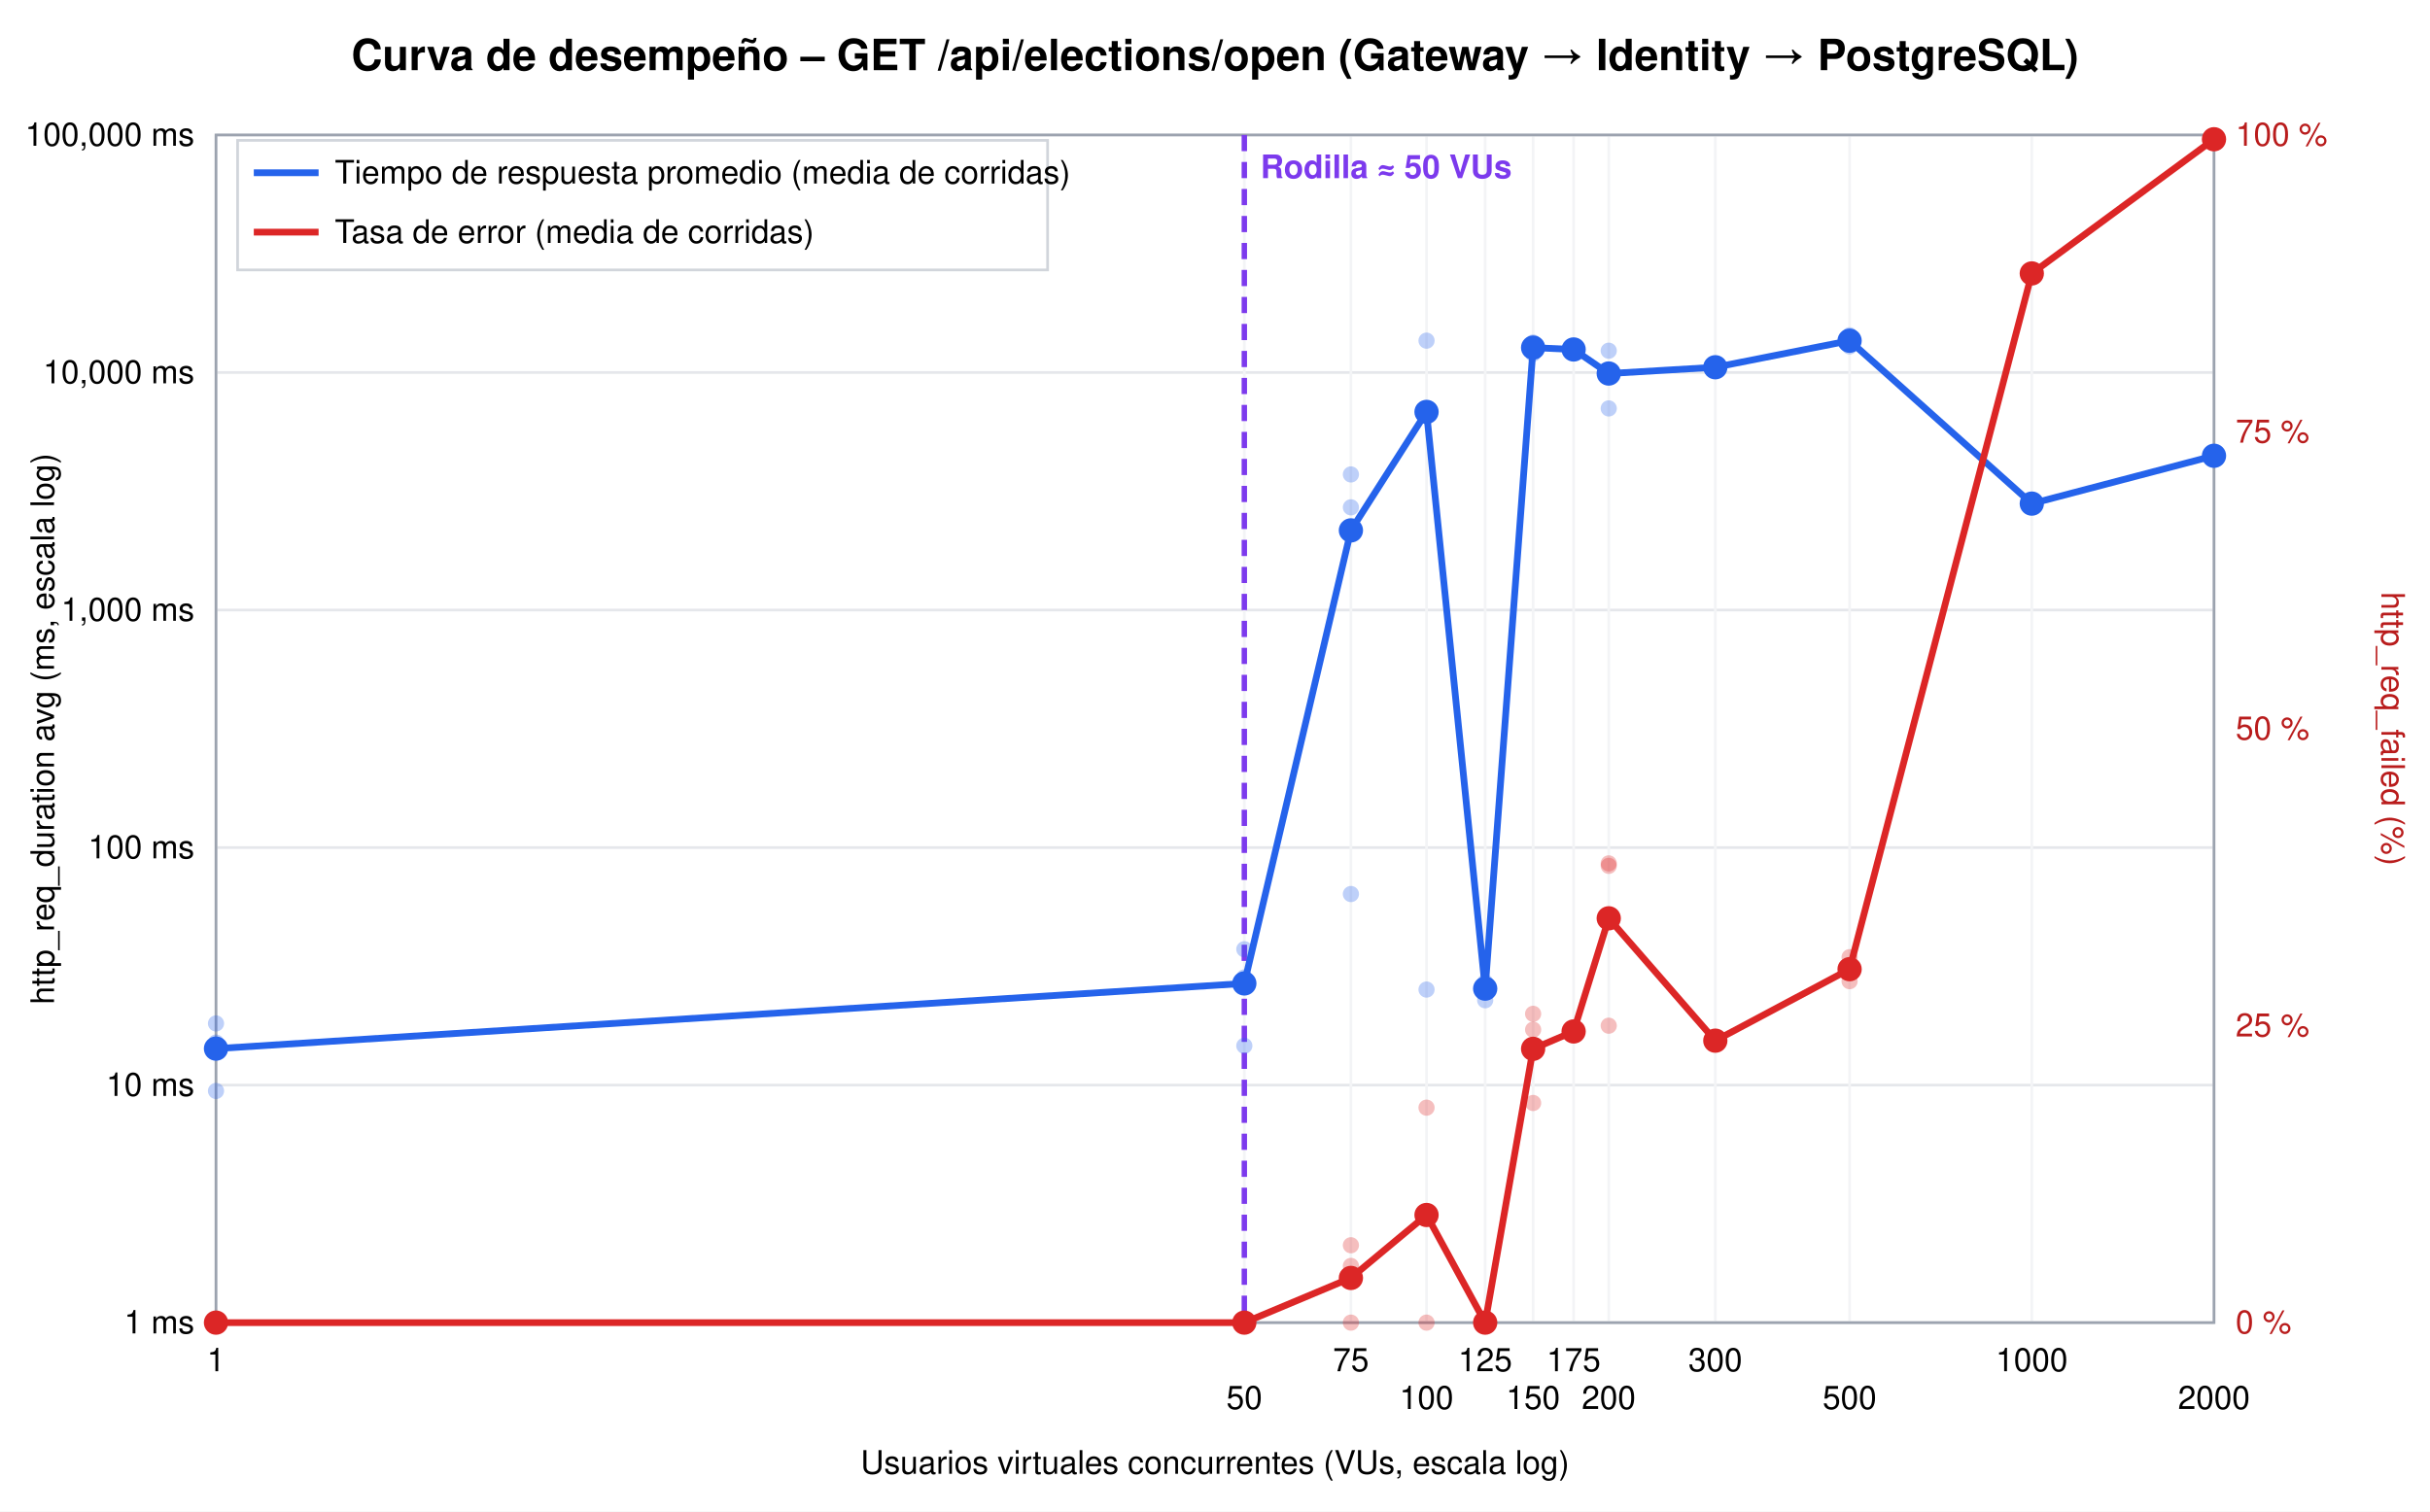
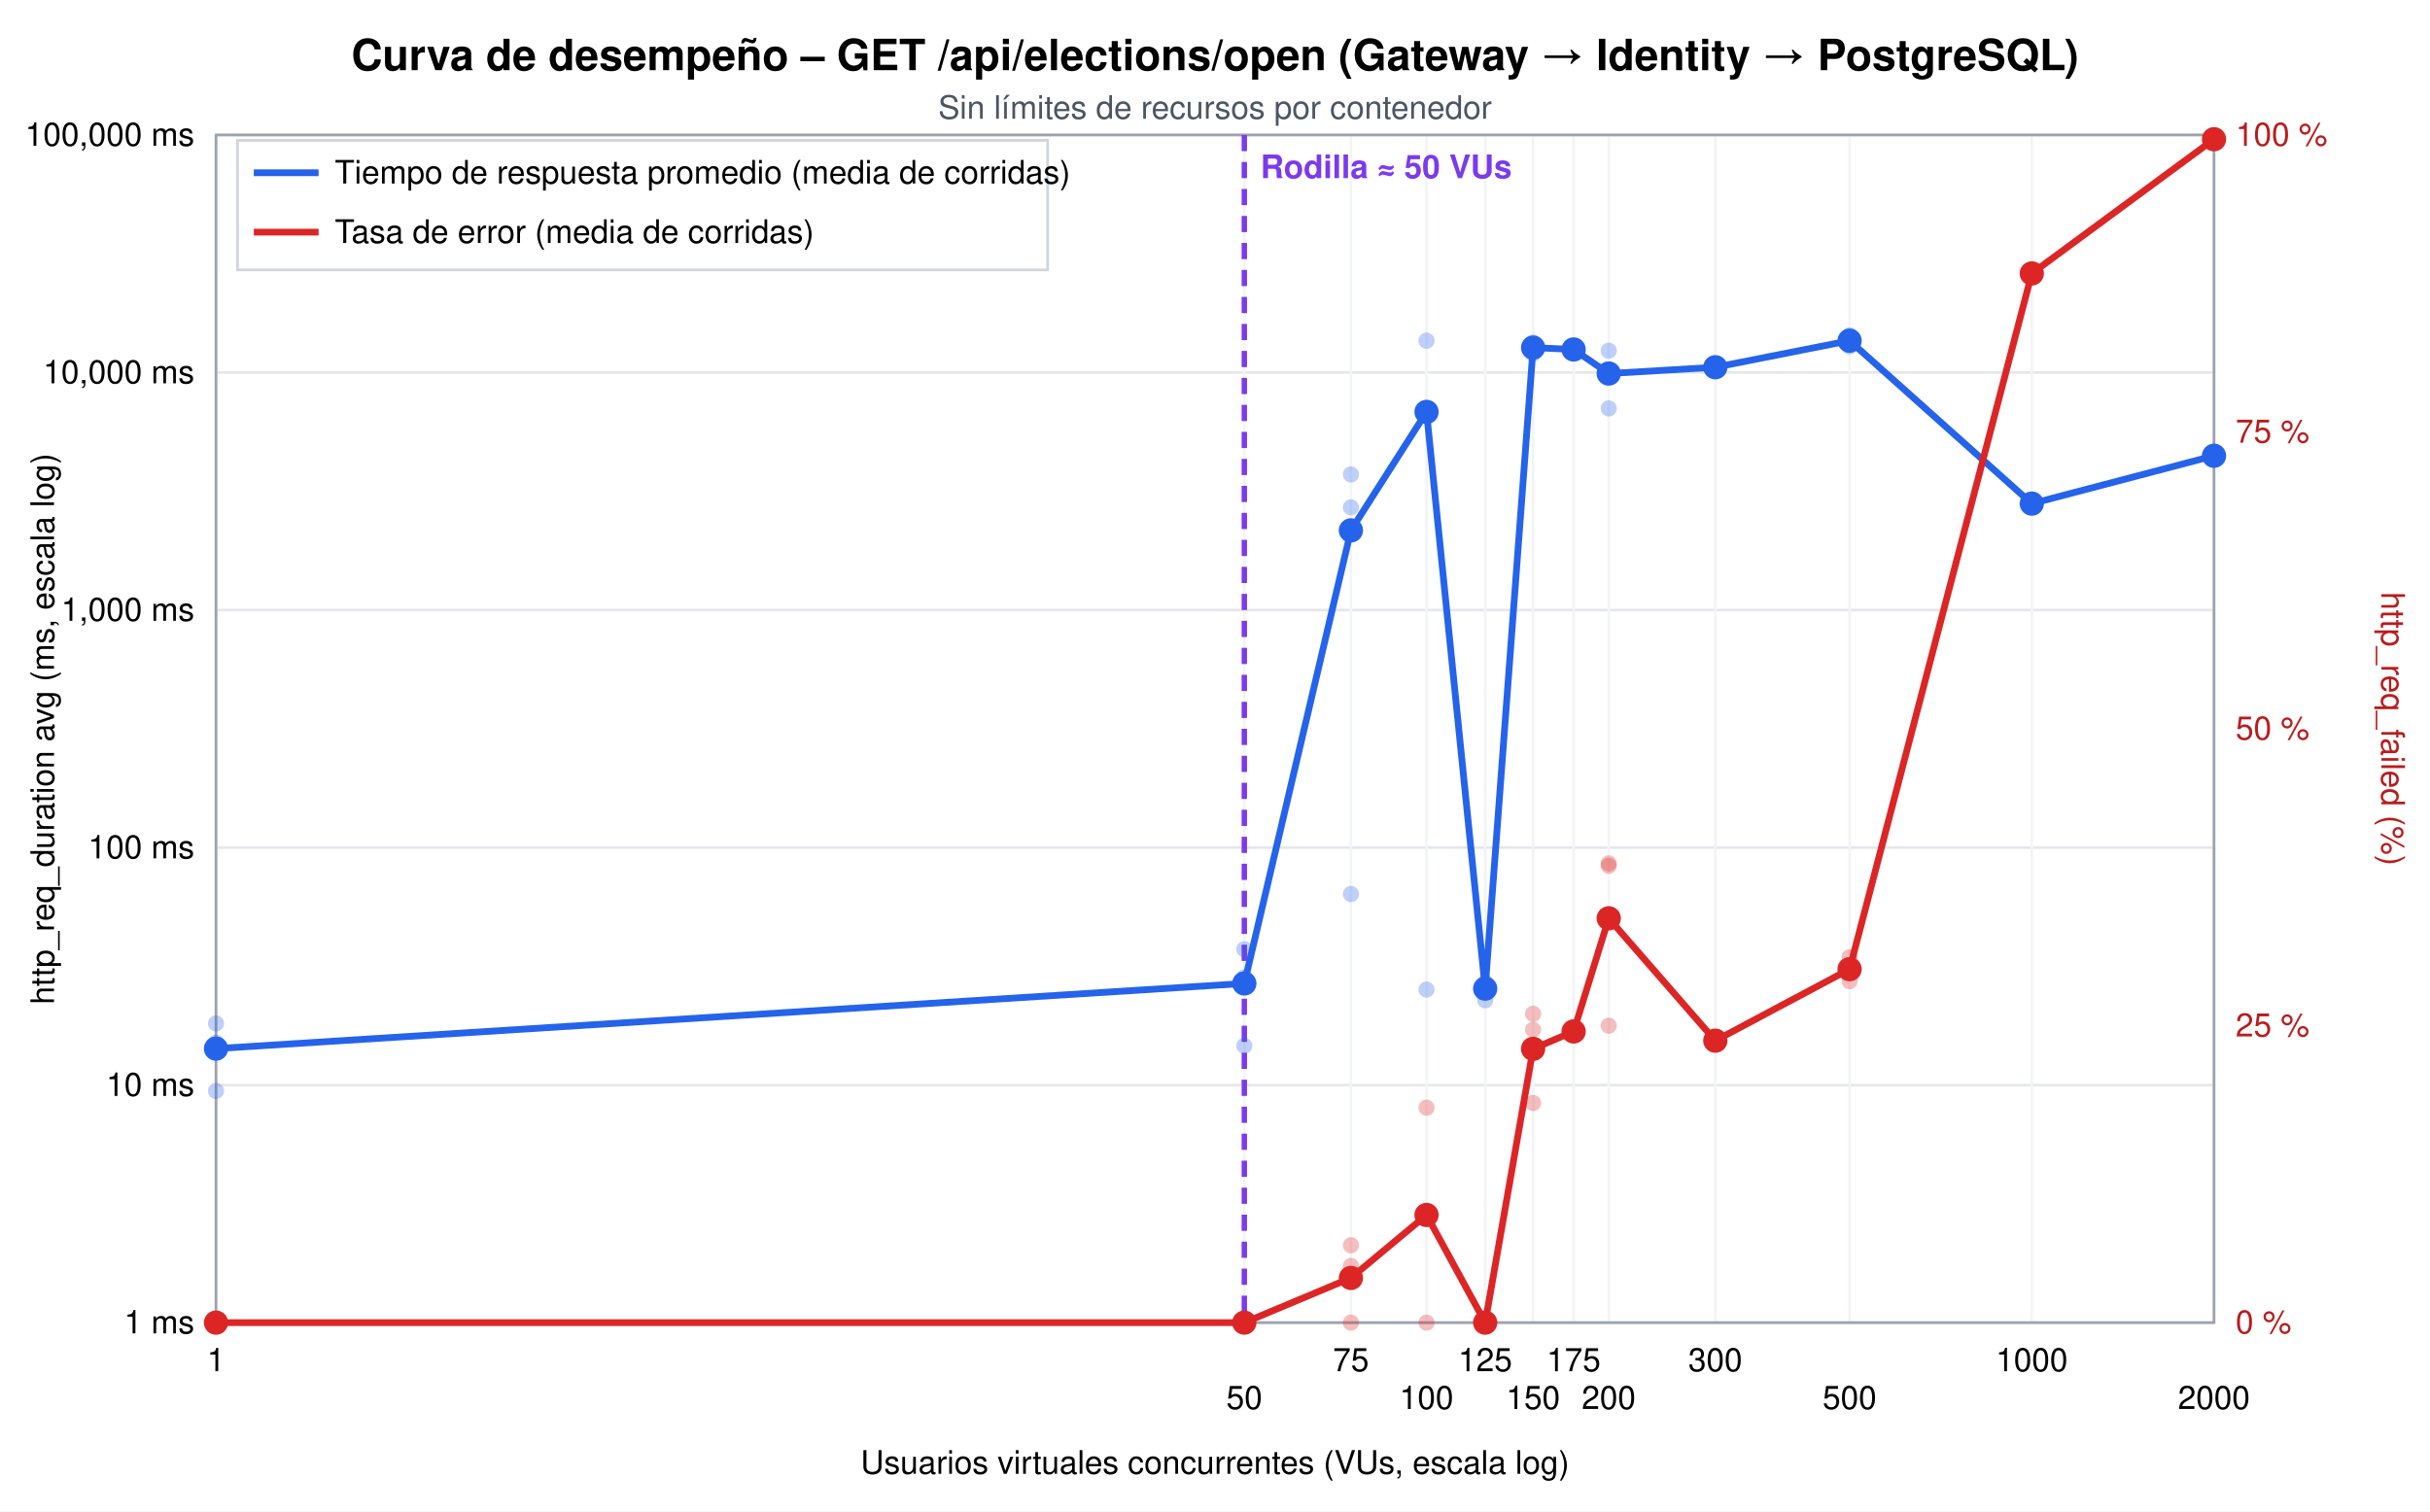
<svg xmlns="http://www.w3.org/2000/svg" width="900" height="560" viewBox="0 0 900 560" font-family="Helvetica, Arial, sans-serif" font-size="12">
  <rect width="900" height="560" fill="#ffffff" />
  <text x="450.0" y="26" text-anchor="middle" font-size="16" font-weight="bold">Curva de desempeño – GET /api/elections/open (Gateway → Identity → PostgreSQL)</text>
+   <text x="450.0" y="44" text-anchor="middle" font-size="12" fill="#4b5563">Sin límites de recursos por contenedor</text>
  <line x1="80" x2="820" y1="490.0" y2="490.0" stroke="#e5e7eb" />
  <text x="72" y="494.0" text-anchor="end">1 ms</text>
  <line x1="80" x2="820" y1="402.0" y2="402.0" stroke="#e5e7eb" />
  <text x="72" y="406.0" text-anchor="end">10 ms</text>
  <line x1="80" x2="820" y1="314.0" y2="314.0" stroke="#e5e7eb" />
  <text x="72" y="318.0" text-anchor="end">100 ms</text>
  <line x1="80" x2="820" y1="226.0" y2="226.0" stroke="#e5e7eb" />
  <text x="72" y="230.0" text-anchor="end">1,000 ms</text>
  <line x1="80" x2="820" y1="138.0" y2="138.0" stroke="#e5e7eb" />
  <text x="72" y="142.0" text-anchor="end">10,000 ms</text>
  <line x1="80" x2="820" y1="50.0" y2="50.0" stroke="#e5e7eb" />
  <text x="72" y="54.0" text-anchor="end">100,000 ms</text>
  <text x="828" y="494.0" fill="#b91c1c">0 %</text>
  <text x="828" y="384.0" fill="#b91c1c">25 %</text>
  <text x="828" y="274.0" fill="#b91c1c">50 %</text>
  <text x="828" y="164.0" fill="#b91c1c">75 %</text>
  <text x="828" y="54.0" fill="#b91c1c">100 %</text>
  <line x1="80.0" x2="80.0" y1="50" y2="490" stroke="#f3f4f6" />
  <text x="80.0" y="508" text-anchor="middle">1</text>
  <line x1="460.862" x2="460.862" y1="50" y2="490" stroke="#f3f4f6" />
  <text x="460.862" y="522" text-anchor="middle">50</text>
  <line x1="500.337" x2="500.337" y1="50" y2="490" stroke="#f3f4f6" />
  <text x="500.337" y="508" text-anchor="middle">75</text>
  <line x1="528.345" x2="528.345" y1="50" y2="490" stroke="#f3f4f6" />
  <text x="528.345" y="522" text-anchor="middle">100</text>
  <line x1="550.069" x2="550.069" y1="50" y2="490" stroke="#f3f4f6" />
  <text x="550.069" y="508" text-anchor="middle">125</text>
  <line x1="567.82" x2="567.82" y1="50" y2="490" stroke="#f3f4f6" />
  <text x="567.82" y="522" text-anchor="middle">150</text>
  <line x1="582.827" x2="582.827" y1="50" y2="490" stroke="#f3f4f6" />
  <text x="582.827" y="508" text-anchor="middle">175</text>
  <line x1="595.828" x2="595.828" y1="50" y2="490" stroke="#f3f4f6" />
  <text x="595.828" y="522" text-anchor="middle">200</text>
  <line x1="635.302" x2="635.302" y1="50" y2="490" stroke="#f3f4f6" />
  <text x="635.302" y="508" text-anchor="middle">300</text>
  <line x1="685.035" x2="685.035" y1="50" y2="490" stroke="#f3f4f6" />
  <text x="685.035" y="522" text-anchor="middle">500</text>
  <line x1="752.517" x2="752.517" y1="50" y2="490" stroke="#f3f4f6" />
  <text x="752.517" y="508" text-anchor="middle">1000</text>
  <line x1="820.0" x2="820.0" y1="50" y2="490" stroke="#f3f4f6" />
  <text x="820.0" y="522" text-anchor="middle">2000</text>
  <rect x="80" y="50" width="740" height="440" fill="none" stroke="#9ca3af" />
  <text x="450.0" y="546" text-anchor="middle">Usuarios virtuales concurrentes (VUs, escala log)</text>
  <text transform="translate(20,270.0) rotate(-90)" text-anchor="middle">http_req_duration avg (ms, escala log)</text>
  <text transform="translate(882,270.0) rotate(90)" text-anchor="middle" fill="#b91c1c">http_req_failed (%)</text>
  <line x1="460.862" x2="460.862" y1="50" y2="490" stroke="#7c3aed" stroke-width="2" stroke-dasharray="6 4" />
  <text x="466.862" y="66" fill="#7c3aed" font-weight="bold">Rodilla ≈ 50 VUs</text>
  <circle cx="80.0" cy="379.161" r="3" fill="#2563eb" fill-opacity="0.3" />
  <circle cx="80.0" cy="490.0" r="3" fill="#dc2626" fill-opacity="0.3" />
  <circle cx="80.0" cy="386.243" r="3" fill="#2563eb" fill-opacity="0.3" />
  <circle cx="80.0" cy="490.0" r="3" fill="#dc2626" fill-opacity="0.3" />
  <circle cx="80.0" cy="404.173" r="3" fill="#2563eb" fill-opacity="0.3" />
  <circle cx="80.0" cy="490.0" r="3" fill="#dc2626" fill-opacity="0.3" />
  <circle cx="460.862" cy="362.097" r="3" fill="#2563eb" fill-opacity="0.3" />
  <circle cx="460.862" cy="490.0" r="3" fill="#dc2626" fill-opacity="0.3" />
  <circle cx="460.862" cy="351.668" r="3" fill="#2563eb" fill-opacity="0.3" />
  <circle cx="460.862" cy="490.0" r="3" fill="#dc2626" fill-opacity="0.3" />
  <circle cx="460.862" cy="387.435" r="3" fill="#2563eb" fill-opacity="0.3" />
  <circle cx="460.862" cy="490.0" r="3" fill="#dc2626" fill-opacity="0.3" />
  <circle cx="500.337" cy="175.767" r="3" fill="#2563eb" fill-opacity="0.3" />
  <circle cx="500.337" cy="461.336" r="3" fill="#dc2626" fill-opacity="0.3" />
  <circle cx="500.337" cy="331.219" r="3" fill="#2563eb" fill-opacity="0.3" />
  <circle cx="500.337" cy="490.0" r="3" fill="#dc2626" fill-opacity="0.3" />
  <circle cx="500.337" cy="187.952" r="3" fill="#2563eb" fill-opacity="0.3" />
  <circle cx="500.337" cy="468.998" r="3" fill="#dc2626" fill-opacity="0.3" />
  <circle cx="528.345" cy="126.205" r="3" fill="#2563eb" fill-opacity="0.3" />
  <circle cx="528.345" cy="410.362" r="3" fill="#dc2626" fill-opacity="0.3" />
  <circle cx="528.345" cy="152.556" r="3" fill="#2563eb" fill-opacity="0.3" />
  <circle cx="528.345" cy="450.0" r="3" fill="#dc2626" fill-opacity="0.3" />
  <circle cx="528.345" cy="366.609" r="3" fill="#2563eb" fill-opacity="0.3" />
  <circle cx="528.345" cy="490.0" r="3" fill="#dc2626" fill-opacity="0.3" />
  <circle cx="550.069" cy="363.91" r="3" fill="#2563eb" fill-opacity="0.3" />
  <circle cx="550.069" cy="490.0" r="3" fill="#dc2626" fill-opacity="0.3" />
  <circle cx="550.069" cy="370.573" r="3" fill="#2563eb" fill-opacity="0.3" />
  <circle cx="550.069" cy="490.0" r="3" fill="#dc2626" fill-opacity="0.3" />
  <circle cx="550.069" cy="364.655" r="3" fill="#2563eb" fill-opacity="0.3" />
  <circle cx="550.069" cy="490.0" r="3" fill="#dc2626" fill-opacity="0.3" />
  <circle cx="567.82" cy="131.034" r="3" fill="#2563eb" fill-opacity="0.3" />
  <circle cx="567.82" cy="408.63" r="3" fill="#dc2626" fill-opacity="0.3" />
  <circle cx="567.82" cy="126.902" r="3" fill="#2563eb" fill-opacity="0.3" />
  <circle cx="567.82" cy="375.6" r="3" fill="#dc2626" fill-opacity="0.3" />
  <circle cx="567.82" cy="128.535" r="3" fill="#2563eb" fill-opacity="0.3" />
  <circle cx="567.82" cy="381.467" r="3" fill="#dc2626" fill-opacity="0.3" />
  <circle cx="582.827" cy="129.469" r="3" fill="#2563eb" fill-opacity="0.3" />
  <circle cx="582.827" cy="382.129" r="3" fill="#dc2626" fill-opacity="0.3" />
  <circle cx="595.828" cy="151.309" r="3" fill="#2563eb" fill-opacity="0.3" />
  <circle cx="595.828" cy="320.769" r="3" fill="#dc2626" fill-opacity="0.3" />
  <circle cx="595.828" cy="129.932" r="3" fill="#2563eb" fill-opacity="0.3" />
  <circle cx="595.828" cy="319.867" r="3" fill="#dc2626" fill-opacity="0.3" />
  <circle cx="595.828" cy="136.911" r="3" fill="#2563eb" fill-opacity="0.3" />
  <circle cx="595.828" cy="380.0" r="3" fill="#dc2626" fill-opacity="0.3" />
  <circle cx="635.302" cy="136.055" r="3" fill="#2563eb" fill-opacity="0.3" />
  <circle cx="635.302" cy="385.54" r="3" fill="#dc2626" fill-opacity="0.3" />
  <circle cx="685.035" cy="124.227" r="3" fill="#2563eb" fill-opacity="0.3" />
  <circle cx="685.035" cy="363.5" r="3" fill="#dc2626" fill-opacity="0.3" />
  <circle cx="685.035" cy="128.325" r="3" fill="#2563eb" fill-opacity="0.3" />
  <circle cx="685.035" cy="354.615" r="3" fill="#dc2626" fill-opacity="0.3" />
  <circle cx="752.517" cy="186.576" r="3" fill="#2563eb" fill-opacity="0.3" />
  <circle cx="752.517" cy="101.297" r="3" fill="#dc2626" fill-opacity="0.3" />
  <circle cx="820.0" cy="168.851" r="3" fill="#2563eb" fill-opacity="0.3" />
  <circle cx="820.0" cy="51.583" r="3" fill="#dc2626" fill-opacity="0.3" />
  <polyline points="80.0,388.485 460.862,364.339 500.337,196.495 528.345,152.602 550.069,366.265 567.82,128.786 582.827,129.469 595.828,138.386 635.302,136.055 685.035,126.221 752.517,186.576 820.0,168.851" fill="none" stroke="#2563eb" stroke-width="2.5" />
  <polyline points="80.0,490.0 460.862,490.0 500.337,473.444 528.345,450.121 550.069,490.0 567.82,388.566 582.827,382.129 595.828,340.212 635.302,385.54 685.035,359.058 752.517,101.297 820.0,51.583" fill="none" stroke="#dc2626" stroke-width="2.5" stroke-dasharray="2 0" />
  <circle cx="80.0" cy="388.485" r="4.5" fill="#2563eb" />
  <circle cx="80.0" cy="490.0" r="4.5" fill="#dc2626" />
  <circle cx="460.862" cy="364.339" r="4.5" fill="#2563eb" />
  <circle cx="460.862" cy="490.0" r="4.5" fill="#dc2626" />
  <circle cx="500.337" cy="196.495" r="4.5" fill="#2563eb" />
  <circle cx="500.337" cy="473.444" r="4.5" fill="#dc2626" />
  <circle cx="528.345" cy="152.602" r="4.5" fill="#2563eb" />
  <circle cx="528.345" cy="450.121" r="4.5" fill="#dc2626" />
  <circle cx="550.069" cy="366.265" r="4.5" fill="#2563eb" />
  <circle cx="550.069" cy="490.0" r="4.5" fill="#dc2626" />
  <circle cx="567.82" cy="128.786" r="4.5" fill="#2563eb" />
  <circle cx="567.82" cy="388.566" r="4.5" fill="#dc2626" />
  <circle cx="582.827" cy="129.469" r="4.5" fill="#2563eb" />
  <circle cx="582.827" cy="382.129" r="4.5" fill="#dc2626" />
  <circle cx="595.828" cy="138.386" r="4.5" fill="#2563eb" />
  <circle cx="595.828" cy="340.212" r="4.5" fill="#dc2626" />
  <circle cx="635.302" cy="136.055" r="4.5" fill="#2563eb" />
  <circle cx="635.302" cy="385.54" r="4.5" fill="#dc2626" />
  <circle cx="685.035" cy="126.221" r="4.5" fill="#2563eb" />
  <circle cx="685.035" cy="359.058" r="4.5" fill="#dc2626" />
  <circle cx="752.517" cy="186.576" r="4.5" fill="#2563eb" />
  <circle cx="752.517" cy="101.297" r="4.5" fill="#dc2626" />
  <circle cx="820.0" cy="168.851" r="4.5" fill="#2563eb" />
  <circle cx="820.0" cy="51.583" r="4.5" fill="#dc2626" />
  <rect x="88" y="52" width="300" height="48" fill="#fff" stroke="#d1d5db" />
  <line x1="94" x2="118" y1="64" y2="64" stroke="#2563eb" stroke-width="2.5" />
  <text x="124" y="68">Tiempo de respuesta promedio (media de corridas)</text>
  <line x1="94" x2="118" y1="86" y2="86" stroke="#dc2626" stroke-width="2.5" />
  <text x="124" y="90">Tasa de error (media de corridas)</text>
</svg>
